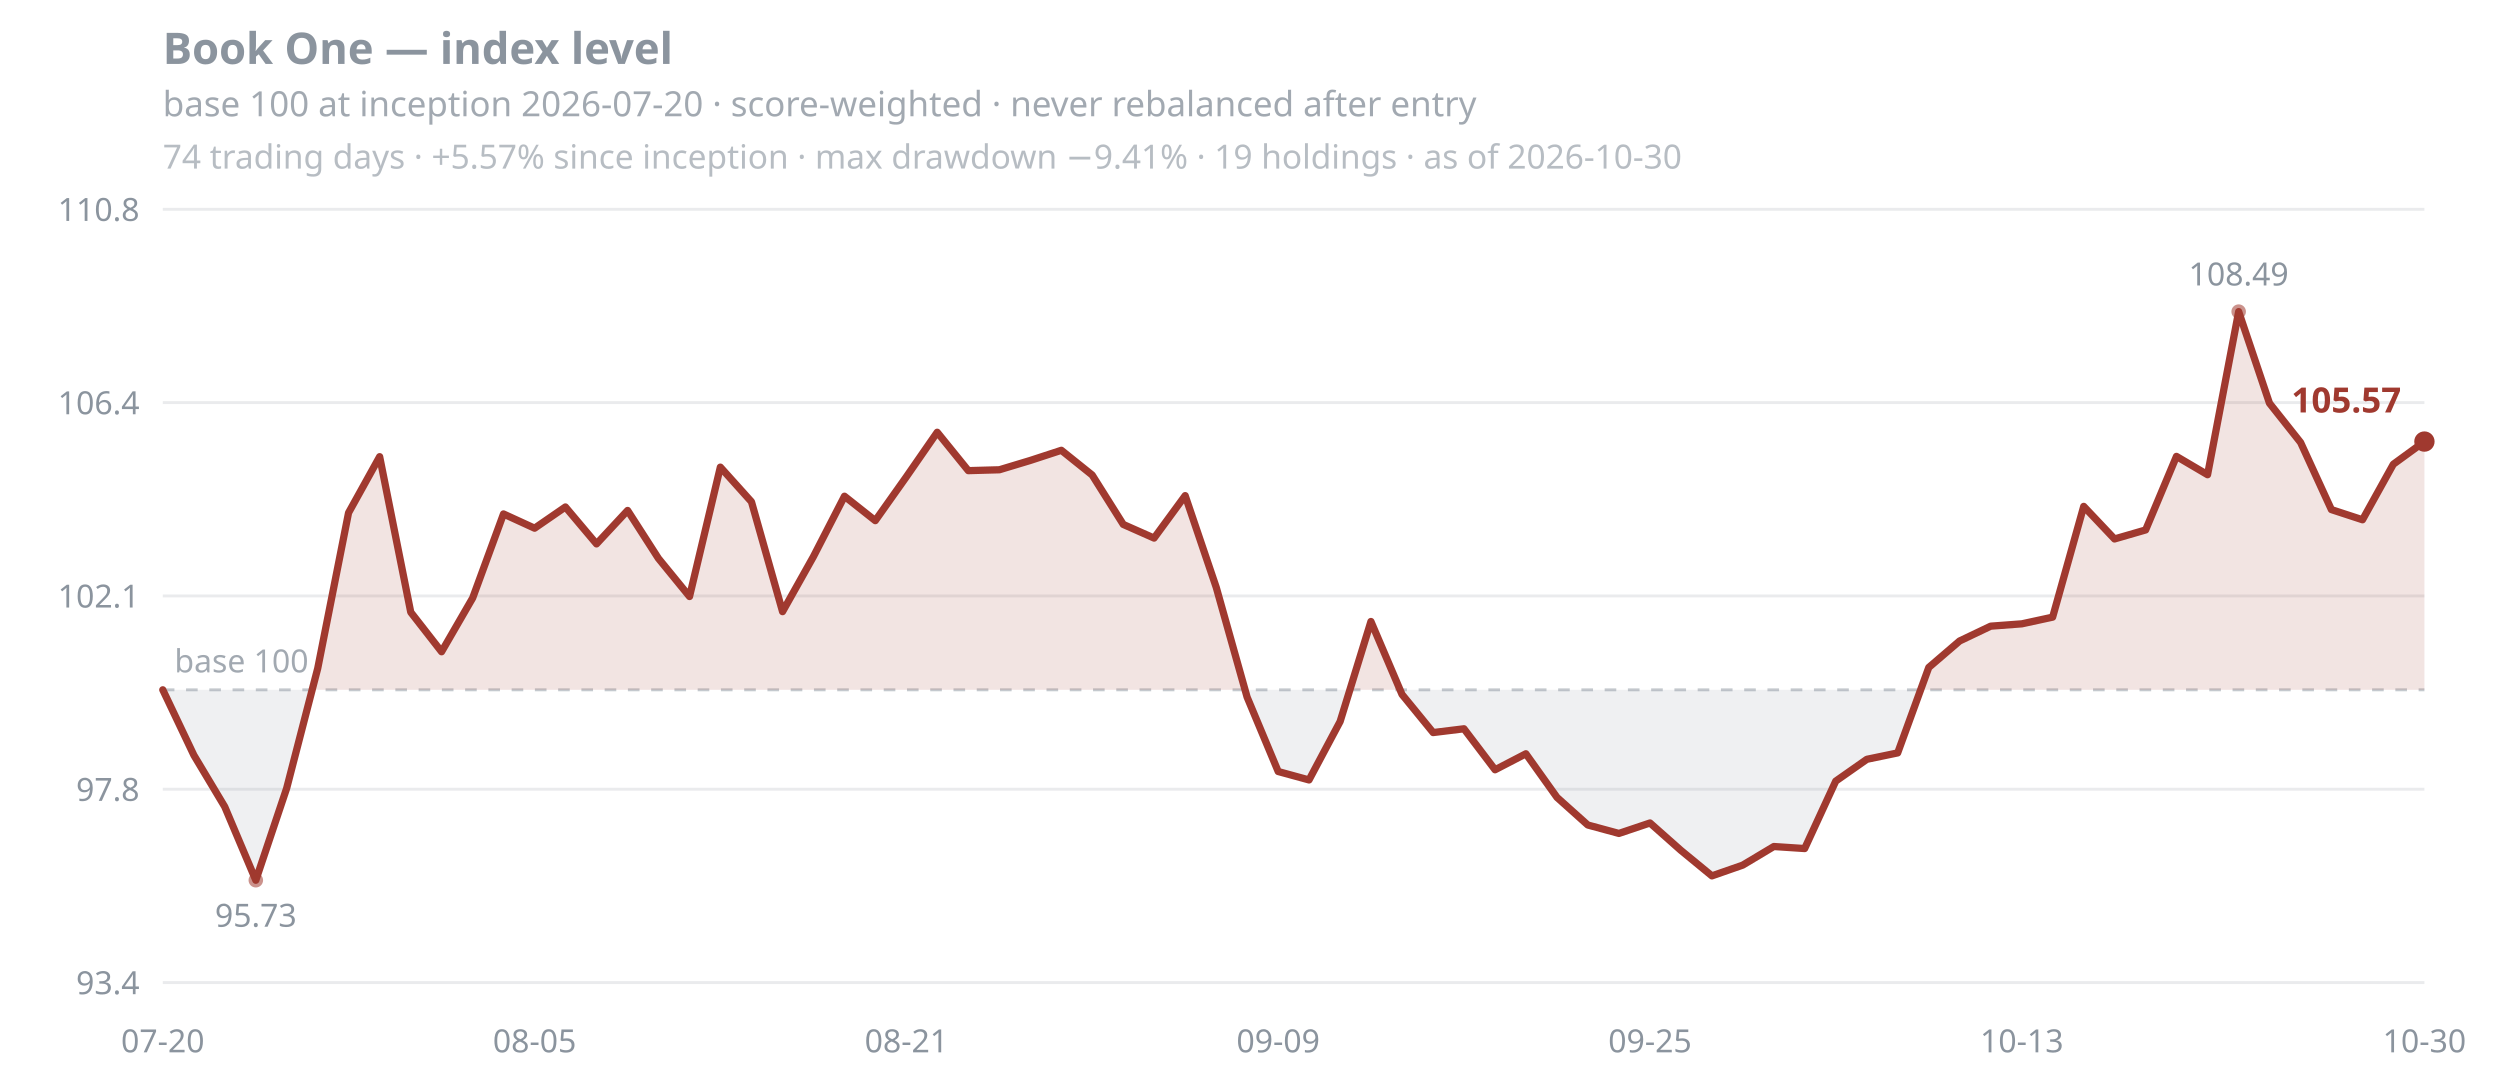
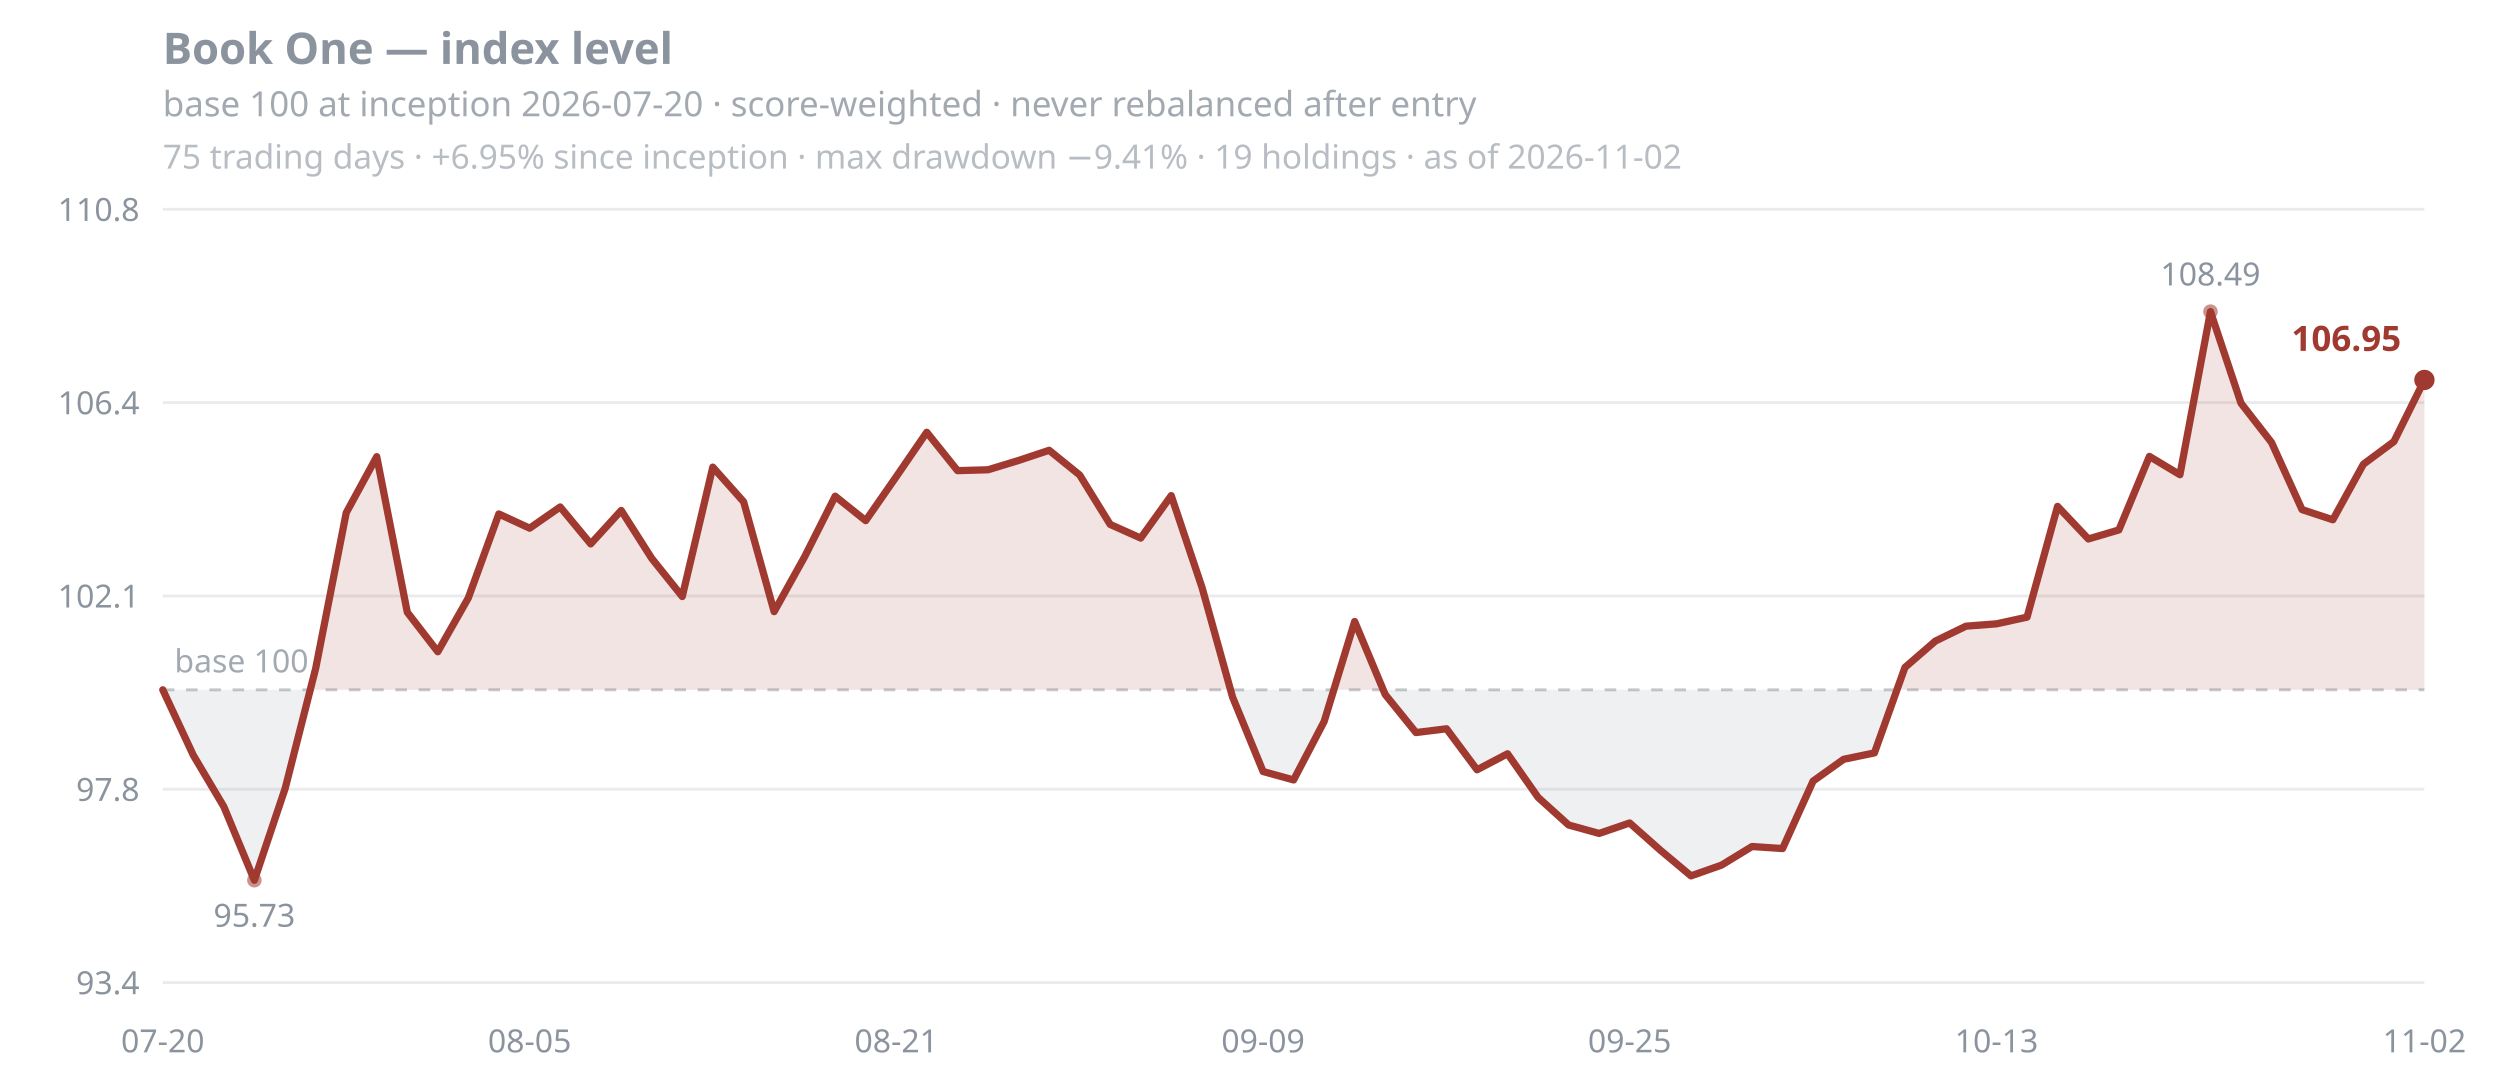
<svg xmlns="http://www.w3.org/2000/svg" viewBox="0 0 860 372" font-family="ui-sans-serif,system-ui,sans-serif">
  <text x="56" y="22" font-size="15" font-weight="600" fill="#8b949e">Book One — index level</text>
  <text x="56" y="40" font-size="12" fill="#8b949e" opacity="0.8">base 100 at inception 2026-07-20 · score-weighted · never rebalanced after entry</text>
-   <text x="56" y="58" font-size="11.5" fill="#8b949e" opacity="0.62">74 trading days · +5.57% since inception · max drawdown −9.41% · 19 holdings · as of 2026-10-30</text>
+   <text x="56" y="58" font-size="11.5" fill="#8b949e" opacity="0.62">75 trading days · +6.95% since inception · max drawdown −9.41% · 19 holdings · as of 2026-11-02</text>
  <line x1="56" y1="338.0" x2="834" y2="338.0" stroke="#8b949e" stroke-opacity="0.18" />
  <text x="48" y="342.0" font-size="11" fill="#8b949e" text-anchor="end">93.4</text>
  <line x1="56" y1="271.5" x2="834" y2="271.5" stroke="#8b949e" stroke-opacity="0.18" />
  <text x="48" y="275.5" font-size="11" fill="#8b949e" text-anchor="end">97.8</text>
  <line x1="56" y1="205.0" x2="834" y2="205.0" stroke="#8b949e" stroke-opacity="0.18" />
  <text x="48" y="209.0" font-size="11" fill="#8b949e" text-anchor="end">102.1</text>
  <line x1="56" y1="138.5" x2="834" y2="138.5" stroke="#8b949e" stroke-opacity="0.18" />
  <text x="48" y="142.5" font-size="11" fill="#8b949e" text-anchor="end">106.4</text>
  <line x1="56" y1="72.0" x2="834" y2="72.0" stroke="#8b949e" stroke-opacity="0.18" />
  <text x="48" y="76.0" font-size="11" fill="#8b949e" text-anchor="end">110.8</text>
  <line x1="56" y1="237.3" x2="834" y2="237.3" stroke="#8b949e" stroke-opacity="0.5" stroke-dasharray="4 4" />
  <text x="60" y="231.3" font-size="11" fill="#8b949e" text-anchor="start" opacity="0.8">base 100</text>
  <text x="56.0" y="362" font-size="11" fill="#8b949e" text-anchor="middle">07-20</text>
-   <text x="183.9" y="362" font-size="11" fill="#8b949e" text-anchor="middle">08-05</text>
-   <text x="311.8" y="362" font-size="11" fill="#8b949e" text-anchor="middle">08-21</text>
-   <text x="439.7" y="362" font-size="11" fill="#8b949e" text-anchor="middle">09-09</text>
-   <text x="567.6" y="362" font-size="11" fill="#8b949e" text-anchor="middle">09-25</text>
-   <text x="695.5" y="362" font-size="11" fill="#8b949e" text-anchor="middle">10-13</text>
-   <text x="834.0" y="362" font-size="11" fill="#8b949e" text-anchor="middle">10-30</text>
+   <text x="182.2" y="362" font-size="11" fill="#8b949e" text-anchor="middle">08-05</text>
+   <text x="308.3" y="362" font-size="11" fill="#8b949e" text-anchor="middle">08-21</text>
+   <text x="434.5" y="362" font-size="11" fill="#8b949e" text-anchor="middle">09-09</text>
+   <text x="560.6" y="362" font-size="11" fill="#8b949e" text-anchor="middle">09-25</text>
+   <text x="686.8" y="362" font-size="11" fill="#8b949e" text-anchor="middle">10-13</text>
+   <text x="834.0" y="362" font-size="11" fill="#8b949e" text-anchor="middle">11-02</text>
  <defs>
    <clipPath id="above">
      <rect x="56" y="72" width="778" height="165.3" />
    </clipPath>
    <clipPath id="below">
      <rect x="56" y="237.3" width="778" height="100.7" />
    </clipPath>
  </defs>
-   <polygon points="56.0,237.3 56.0,237.3 66.7,259.8 77.3,277.5 88.0,302.8 98.6,271.2 109.3,229.9 119.9,176.4 130.6,157.1 141.3,210.6 151.9,224.2 162.6,205.7 173.2,176.8 183.9,181.7 194.5,174.4 205.2,187.1 215.9,175.6 226.5,192.1 237.2,205.2 247.8,160.7 258.5,172.6 269.2,210.4 279.8,191.5 290.5,170.7 301.1,179.1 311.8,164.0 322.4,148.7 333.1,161.9 343.8,161.6 354.4,158.4 365.1,154.9 375.7,163.4 386.4,180.4 397.0,185.1 407.7,170.5 418.4,202.1 429.0,239.8 439.7,265.4 450.3,268.3 461.0,248.2 471.6,213.8 482.3,238.9 493.0,252.0 503.6,250.7 514.3,264.8 524.9,259.3 535.6,274.3 546.2,283.8 556.9,286.7 567.6,283.1 578.2,292.5 588.9,301.3 599.5,297.6 610.2,291.2 620.8,291.9 631.5,268.7 642.2,261.2 652.8,259.0 663.5,229.6 674.1,220.5 684.8,215.4 695.5,214.6 706.1,212.3 716.8,174.2 727.4,185.4 738.1,182.3 748.7,157.0 759.4,163.3 770.1,107.2 780.7,138.7 791.4,152.2 802.0,175.3 812.7,178.8 823.3,159.7 834.0,151.9 834.0,237.3" fill="#a0392f" fill-opacity="0.14" clip-path="url(#above)" />
-   <polygon points="56.0,237.3 56.0,237.3 66.7,259.8 77.3,277.5 88.0,302.8 98.6,271.2 109.3,229.9 119.9,176.4 130.6,157.1 141.3,210.6 151.9,224.2 162.6,205.7 173.2,176.8 183.9,181.7 194.5,174.4 205.2,187.1 215.9,175.6 226.5,192.1 237.2,205.2 247.8,160.7 258.5,172.6 269.2,210.4 279.8,191.5 290.5,170.7 301.1,179.1 311.8,164.0 322.4,148.7 333.1,161.9 343.8,161.6 354.4,158.4 365.1,154.9 375.7,163.4 386.4,180.4 397.0,185.1 407.7,170.5 418.4,202.1 429.0,239.8 439.7,265.4 450.3,268.3 461.0,248.2 471.6,213.8 482.3,238.9 493.0,252.0 503.6,250.7 514.3,264.8 524.9,259.3 535.6,274.3 546.2,283.8 556.9,286.7 567.6,283.1 578.2,292.5 588.9,301.3 599.5,297.6 610.2,291.2 620.8,291.9 631.5,268.7 642.2,261.2 652.8,259.0 663.5,229.6 674.1,220.5 684.8,215.4 695.5,214.6 706.1,212.3 716.8,174.2 727.4,185.4 738.1,182.3 748.7,157.0 759.4,163.3 770.1,107.2 780.7,138.7 791.4,152.2 802.0,175.3 812.7,178.8 823.3,159.7 834.0,151.9 834.0,237.3" fill="#8b949e" fill-opacity="0.14" clip-path="url(#below)" />
-   <polyline points="56.0,237.3 66.7,259.8 77.3,277.5 88.0,302.8 98.6,271.2 109.3,229.9 119.9,176.4 130.6,157.1 141.3,210.6 151.9,224.2 162.6,205.7 173.2,176.8 183.9,181.7 194.5,174.4 205.2,187.1 215.9,175.6 226.5,192.1 237.2,205.2 247.8,160.7 258.5,172.6 269.2,210.4 279.8,191.5 290.5,170.7 301.1,179.1 311.8,164.0 322.4,148.7 333.1,161.9 343.8,161.6 354.4,158.4 365.1,154.9 375.7,163.4 386.4,180.4 397.0,185.1 407.7,170.5 418.4,202.1 429.0,239.8 439.7,265.4 450.3,268.3 461.0,248.2 471.6,213.8 482.3,238.9 493.0,252.0 503.6,250.7 514.3,264.8 524.9,259.3 535.6,274.3 546.2,283.8 556.9,286.7 567.6,283.1 578.2,292.5 588.9,301.3 599.5,297.6 610.2,291.2 620.8,291.9 631.5,268.7 642.2,261.2 652.8,259.0 663.5,229.6 674.1,220.5 684.8,215.4 695.5,214.6 706.1,212.3 716.8,174.2 727.4,185.4 738.1,182.3 748.7,157.0 759.4,163.3 770.1,107.2 780.7,138.7 791.4,152.2 802.0,175.3 812.7,178.8 823.3,159.7 834.0,151.9" fill="none" stroke="#a0392f" stroke-width="2.5" stroke-linejoin="round" stroke-linecap="round" />
-   <circle cx="88.0" cy="302.8" r="2.5" fill="#a0392f" fill-opacity="0.55" />
-   <text x="88.0" y="318.8" font-size="11" fill="#8b949e" text-anchor="middle">95.73</text>
-   <circle cx="770.1" cy="107.2" r="2.5" fill="#a0392f" fill-opacity="0.55" />
-   <text x="770.1" y="98.2" font-size="11" fill="#8b949e" text-anchor="middle">108.49</text>
-   <circle cx="834.0" cy="151.9" r="3.5" fill="#a0392f" />
-   <text x="826.0" y="141.9" font-size="12" font-weight="600" fill="#a0392f" text-anchor="end">105.57</text>
+   <polygon points="56.0,237.3 56.0,237.3 66.5,259.8 77.0,277.5 87.5,302.8 98.1,271.2 108.6,229.9 119.1,176.4 129.6,157.1 140.1,210.6 150.6,224.2 161.1,205.7 171.6,176.8 182.2,181.7 192.7,174.4 203.2,187.1 213.7,175.6 224.2,192.1 234.7,205.2 245.2,160.7 255.8,172.6 266.3,210.4 276.8,191.5 287.3,170.7 297.8,179.1 308.3,164.0 318.8,148.7 329.4,161.9 339.9,161.6 350.4,158.4 360.9,154.9 371.4,163.4 381.9,180.4 392.4,185.1 402.9,170.5 413.5,202.1 424.0,239.8 434.5,265.4 445.0,268.3 455.5,248.2 466.0,213.8 476.5,238.9 487.1,252.0 497.6,250.7 508.1,264.8 518.6,259.3 529.1,274.3 539.6,283.8 550.1,286.7 560.6,283.1 571.2,292.5 581.7,301.3 592.2,297.6 602.7,291.2 613.2,291.9 623.7,268.7 634.2,261.2 644.8,259.0 655.3,229.6 665.8,220.5 676.3,215.4 686.8,214.6 697.3,212.3 707.8,174.2 718.4,185.4 728.9,182.3 739.4,157.0 749.9,163.3 760.4,107.2 770.9,138.7 781.4,152.2 791.9,175.3 802.5,178.8 813.0,159.7 823.5,151.9 834.0,130.7 834.0,237.3" fill="#a0392f" fill-opacity="0.14" clip-path="url(#above)" />
+   <polygon points="56.0,237.3 56.0,237.3 66.5,259.8 77.0,277.5 87.5,302.8 98.1,271.2 108.6,229.9 119.1,176.4 129.6,157.1 140.1,210.6 150.6,224.2 161.1,205.7 171.6,176.8 182.2,181.7 192.7,174.4 203.2,187.1 213.7,175.6 224.2,192.1 234.7,205.2 245.2,160.7 255.8,172.6 266.3,210.4 276.8,191.5 287.3,170.7 297.8,179.1 308.3,164.0 318.8,148.7 329.4,161.9 339.9,161.6 350.4,158.4 360.9,154.9 371.4,163.4 381.9,180.4 392.4,185.1 402.9,170.5 413.5,202.1 424.0,239.8 434.5,265.4 445.0,268.3 455.5,248.2 466.0,213.8 476.5,238.9 487.1,252.0 497.6,250.7 508.1,264.8 518.6,259.3 529.1,274.3 539.6,283.8 550.1,286.7 560.6,283.1 571.2,292.5 581.7,301.3 592.2,297.6 602.7,291.2 613.2,291.9 623.7,268.7 634.2,261.2 644.8,259.0 655.3,229.6 665.8,220.5 676.3,215.4 686.8,214.6 697.3,212.3 707.8,174.2 718.4,185.4 728.9,182.3 739.4,157.0 749.9,163.3 760.4,107.2 770.9,138.7 781.4,152.2 791.9,175.3 802.5,178.8 813.0,159.7 823.5,151.9 834.0,130.7 834.0,237.3" fill="#8b949e" fill-opacity="0.14" clip-path="url(#below)" />
+   <polyline points="56.0,237.3 66.5,259.8 77.0,277.5 87.5,302.8 98.1,271.2 108.6,229.9 119.1,176.4 129.6,157.1 140.1,210.6 150.6,224.2 161.1,205.7 171.6,176.8 182.2,181.7 192.7,174.4 203.2,187.1 213.7,175.6 224.2,192.1 234.7,205.2 245.2,160.7 255.8,172.6 266.3,210.4 276.8,191.5 287.3,170.7 297.8,179.1 308.3,164.0 318.8,148.7 329.4,161.9 339.9,161.6 350.4,158.4 360.9,154.9 371.4,163.4 381.9,180.4 392.4,185.1 402.9,170.5 413.5,202.1 424.0,239.8 434.5,265.4 445.0,268.3 455.5,248.2 466.0,213.8 476.5,238.9 487.1,252.0 497.6,250.7 508.1,264.8 518.6,259.3 529.1,274.3 539.6,283.8 550.1,286.7 560.6,283.1 571.2,292.5 581.7,301.3 592.2,297.6 602.7,291.2 613.2,291.9 623.7,268.7 634.2,261.2 644.8,259.0 655.3,229.6 665.8,220.5 676.3,215.4 686.8,214.6 697.3,212.3 707.8,174.2 718.4,185.4 728.9,182.3 739.4,157.0 749.9,163.3 760.4,107.2 770.9,138.7 781.4,152.2 791.9,175.3 802.5,178.8 813.0,159.7 823.5,151.9 834.0,130.7" fill="none" stroke="#a0392f" stroke-width="2.5" stroke-linejoin="round" stroke-linecap="round" />
+   <circle cx="87.5" cy="302.8" r="2.5" fill="#a0392f" fill-opacity="0.55" />
+   <text x="87.5" y="318.8" font-size="11" fill="#8b949e" text-anchor="middle">95.73</text>
+   <circle cx="760.4" cy="107.2" r="2.5" fill="#a0392f" fill-opacity="0.55" />
+   <text x="760.4" y="98.2" font-size="11" fill="#8b949e" text-anchor="middle">108.49</text>
+   <circle cx="834.0" cy="130.7" r="3.5" fill="#a0392f" />
+   <text x="826.0" y="120.7" font-size="12" font-weight="600" fill="#a0392f" text-anchor="end">106.95</text>
</svg>
